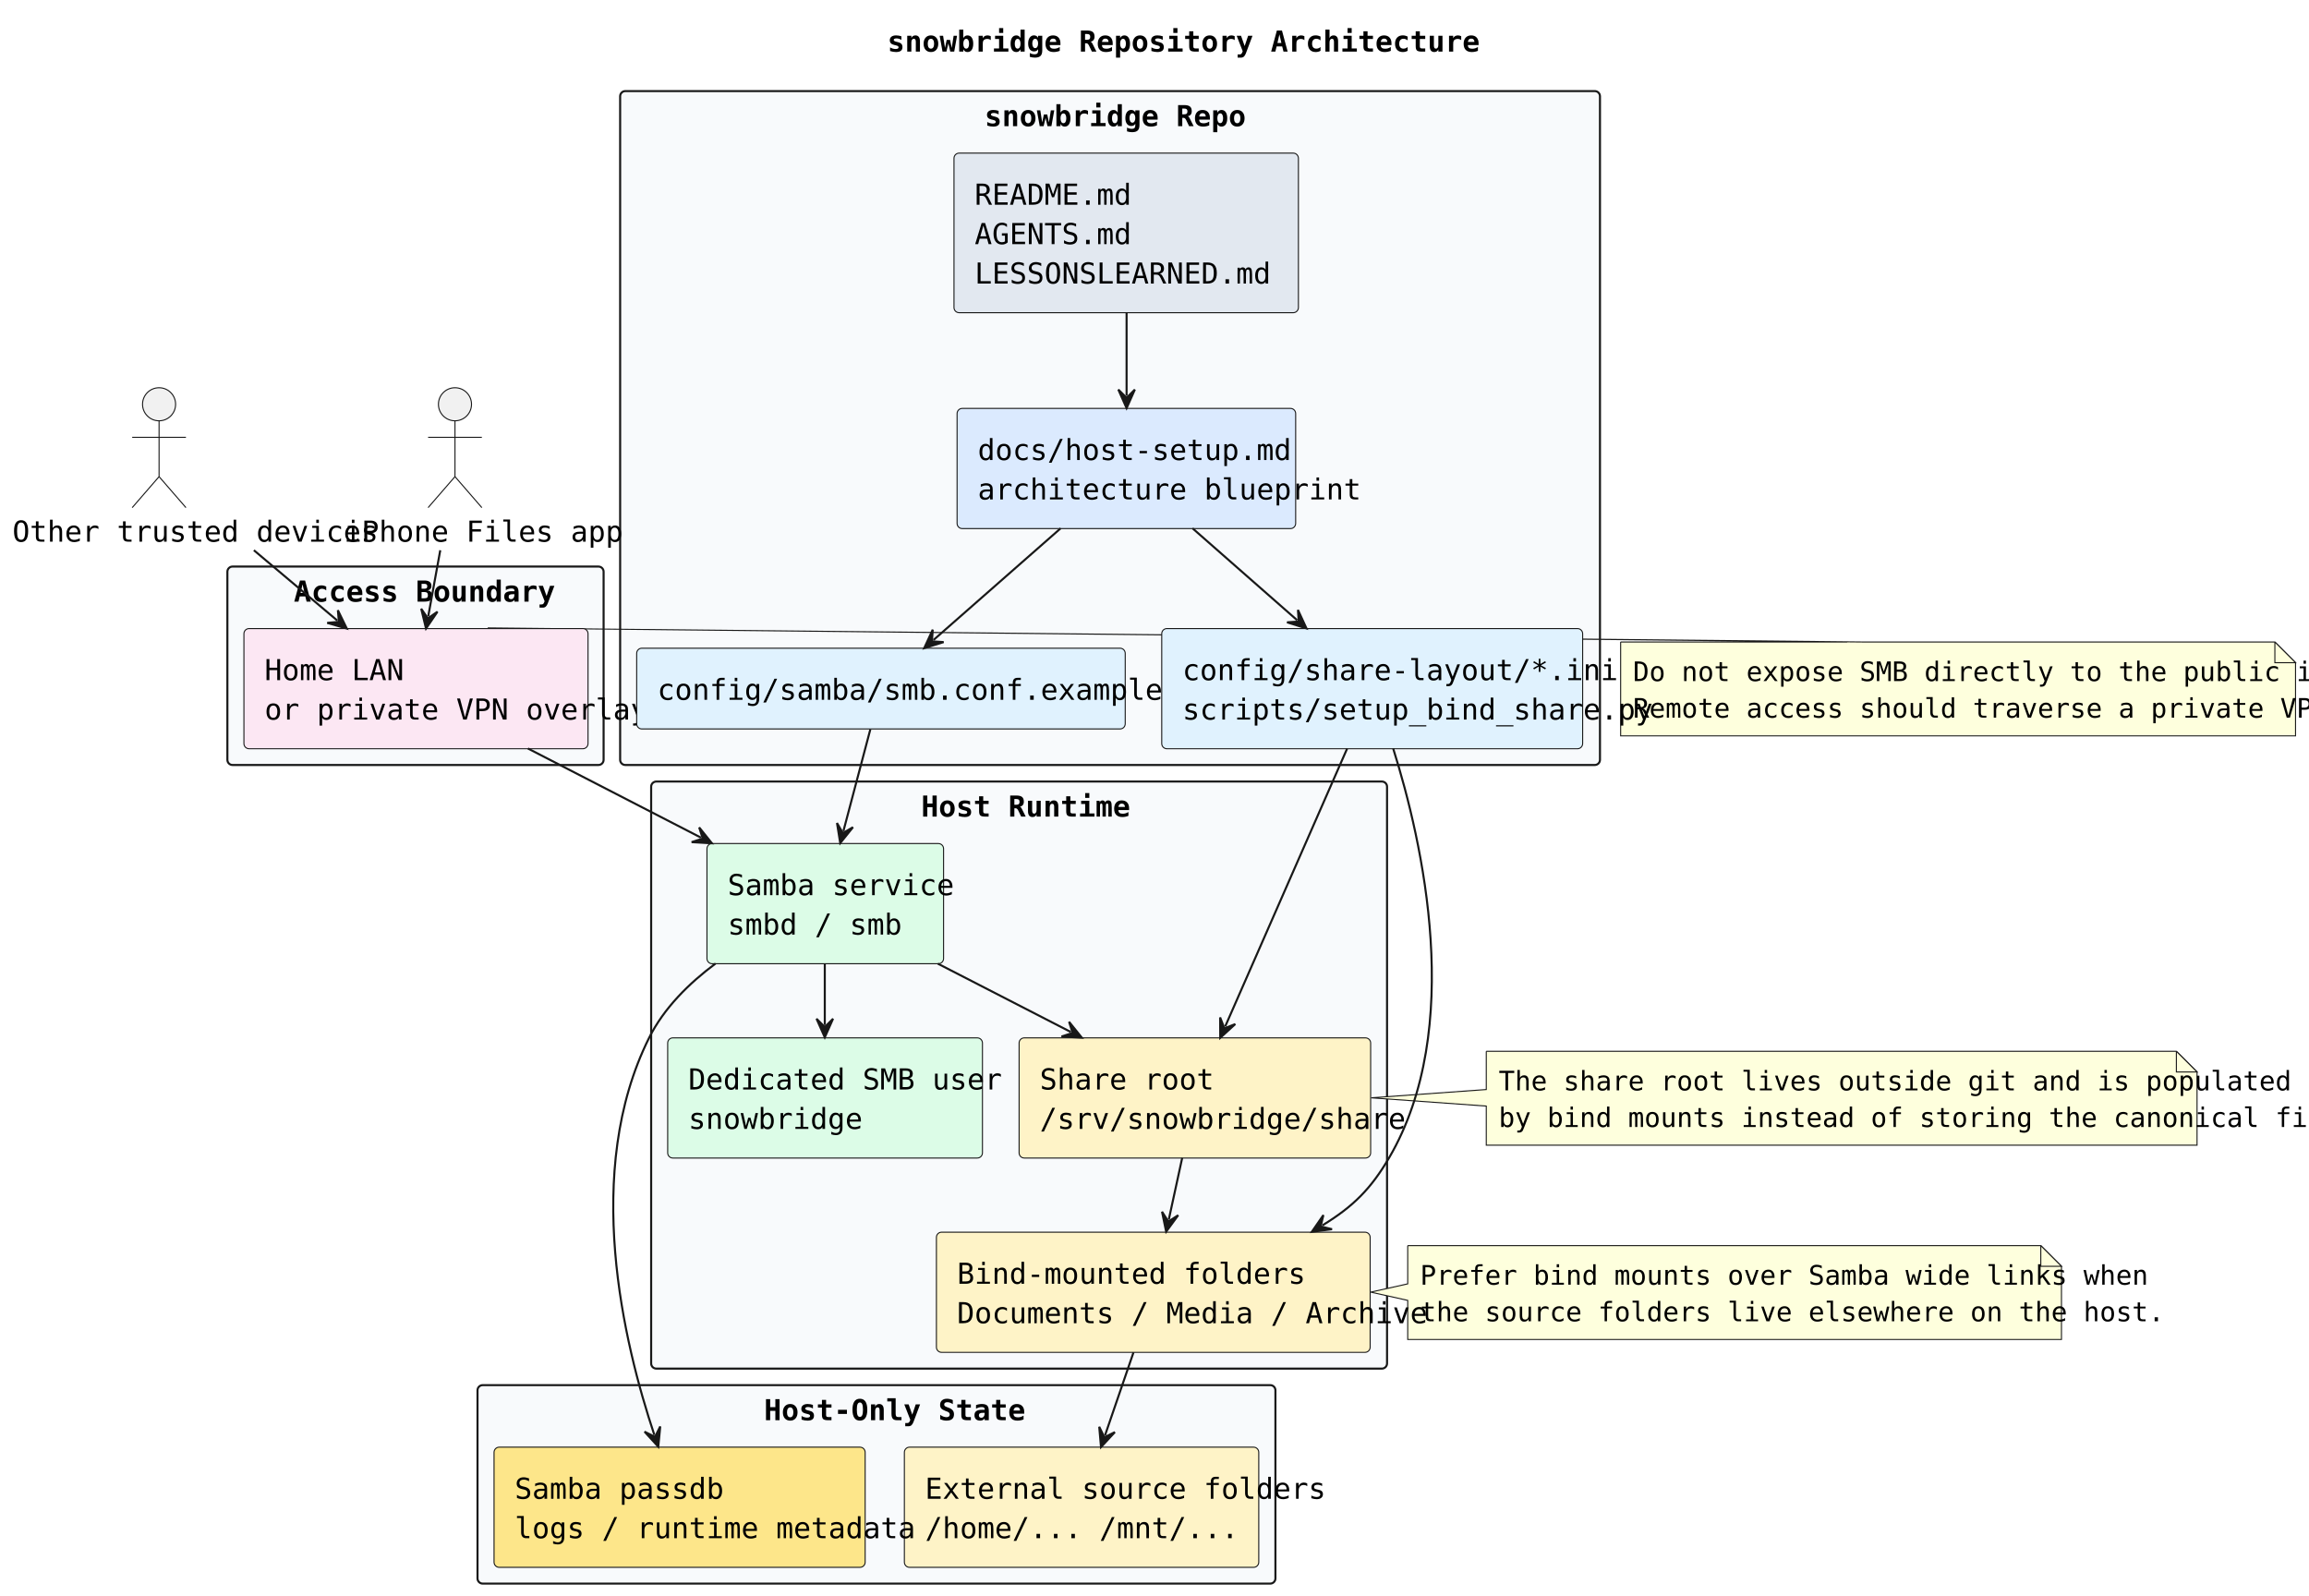
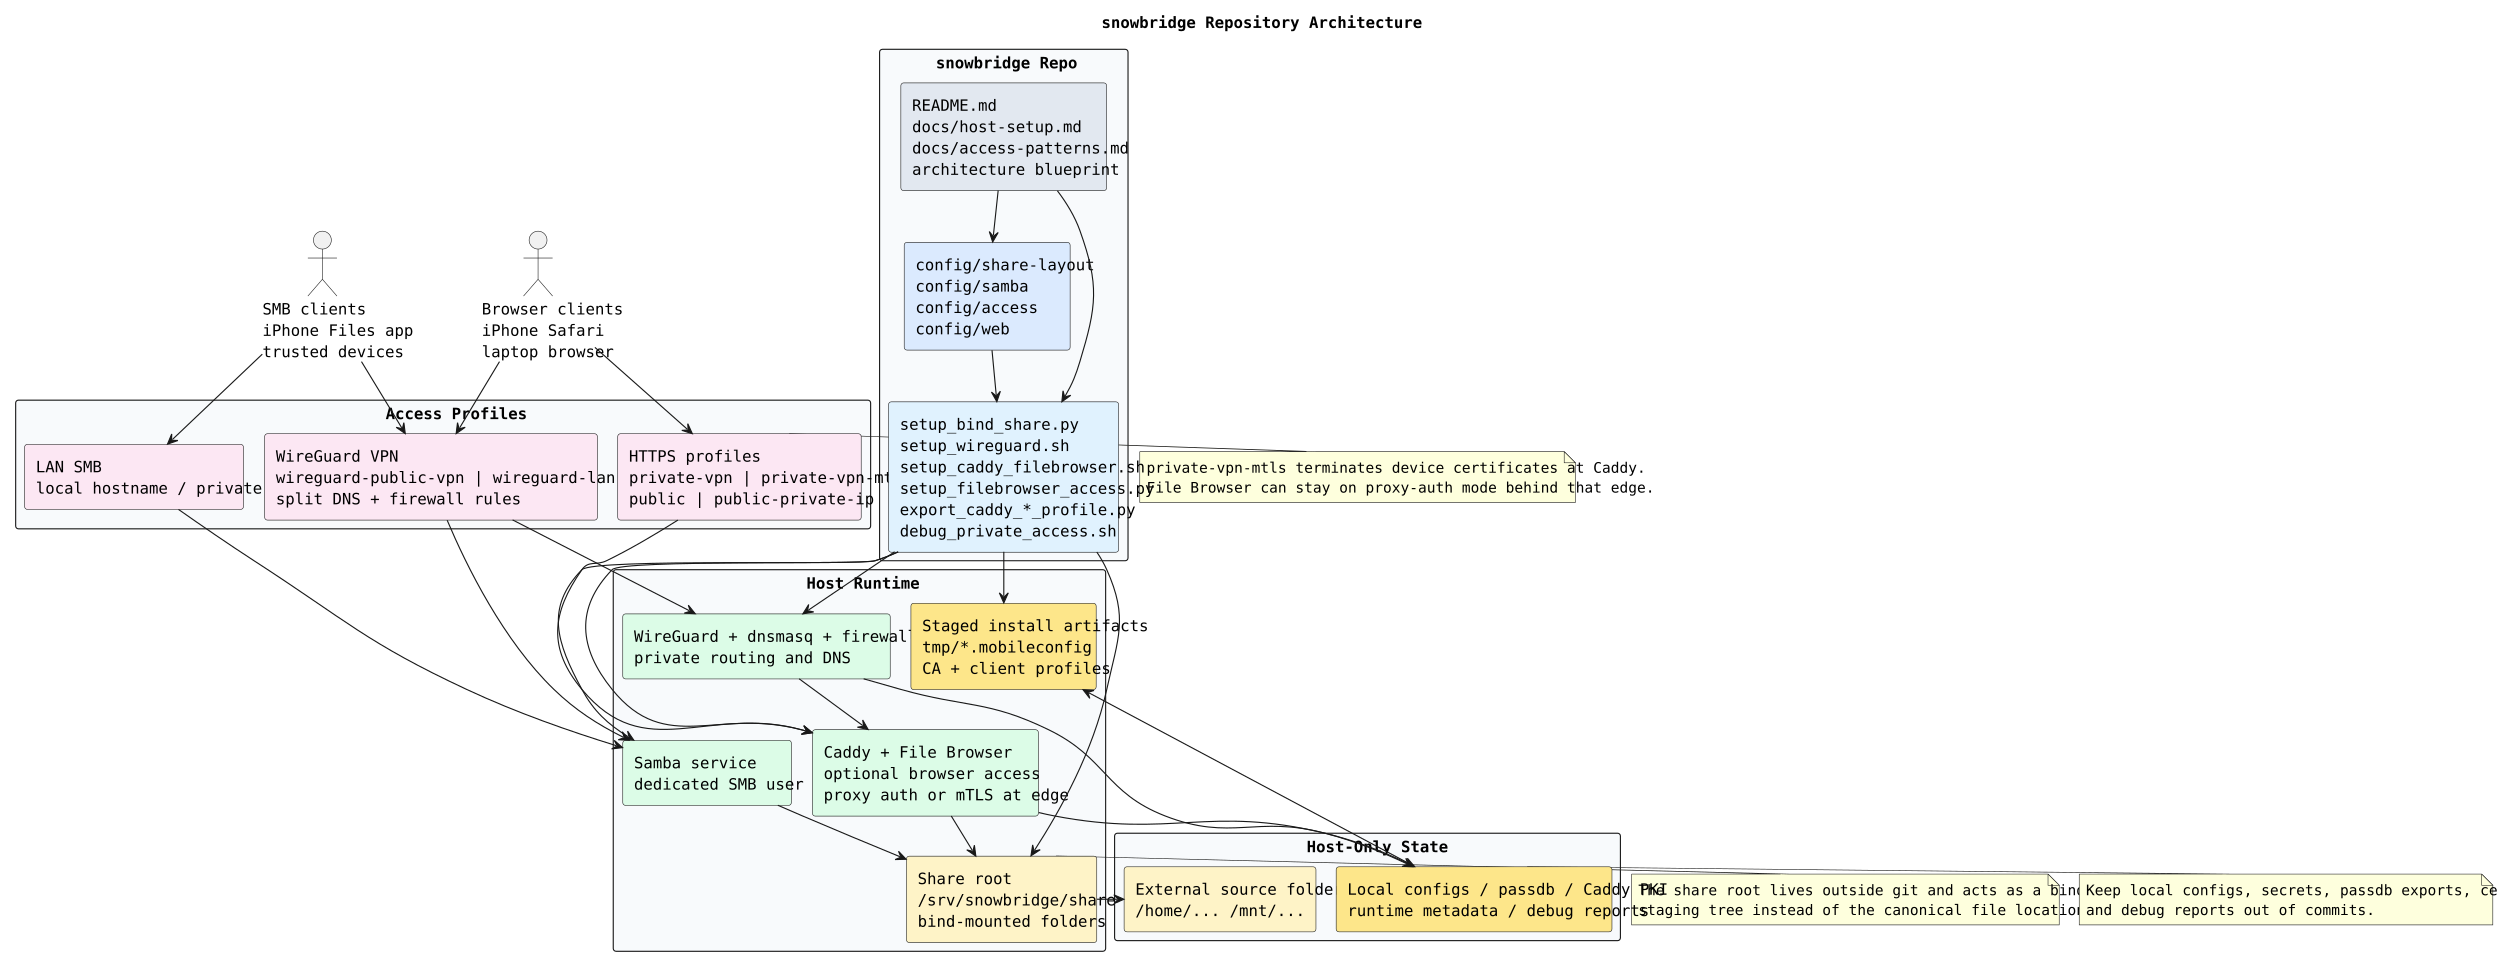
- <svg xmlns="http://www.w3.org/2000/svg" contentStyleType="text/css" data-diagram-type="DESCRIPTION" height="772px" preserveAspectRatio="none" style="width:1117px;height:772px;background:#FFFFFF;" version="1.1" viewBox="0 0 1117 772" width="1117px" zoomAndPan="magnify">
+ <svg xmlns="http://www.w3.org/2000/svg" contentStyleType="text/css" data-diagram-type="DESCRIPTION" height="856px" preserveAspectRatio="none" style="width:2234px;height:856px;background:#FFFFFF;" version="1.1" viewBox="0 0 2234 856" width="2234px" zoomAndPan="magnify">
  <defs />
  <g>
    <g class="title" data-source-line="2">
-       <text fill="#000000" font-family="Monospace" font-size="14" font-weight="bold" lengthAdjust="spacing" textLength="250.445" x="429.277" y="24.966">snowbridge Repository Architecture</text>
-     </g>
-     <g class="cluster" data-qualified-name="Access Boundary" data-source-line="10" id="ent0004">
-       <rect fill="#F8FAFC" height="96" rx="2.5" ry="2.5" style="stroke:#181818;stroke-width:1;" width="182" x="110" y="274.068" />
-       <text fill="#000000" font-family="Monospace" font-size="14" font-weight="bold" lengthAdjust="spacing" textLength="117.719" x="142.141" y="291.034">Access Boundary</text>
-     </g>
-     <g class="cluster" data-qualified-name="snowbridge Repo" data-source-line="14" id="ent0006">
-       <rect fill="#F8FAFC" height="326" rx="2.5" ry="2.5" style="stroke:#181818;stroke-width:1;" width="474" x="300" y="44.068" />
-       <text fill="#000000" font-family="Monospace" font-size="14" font-weight="bold" lengthAdjust="spacing" textLength="121.401" x="476.3" y="61.034">snowbridge Repo</text>
-     </g>
-     <g class="cluster" data-qualified-name="Host Runtime" data-source-line="21" id="ent0011">
-       <rect fill="#F8FAFC" height="284" rx="2.5" ry="2.5" style="stroke:#181818;stroke-width:1;" width="356" x="315" y="378.068" />
-       <text fill="#000000" font-family="Monospace" font-size="14" font-weight="bold" lengthAdjust="spacing" textLength="94.72" x="445.64" y="395.034">Host Runtime</text>
-     </g>
-     <g class="cluster" data-qualified-name="Host-Only State" data-source-line="28" id="ent0016">
-       <rect fill="#F8FAFC" height="96" rx="2.5" ry="2.5" style="stroke:#181818;stroke-width:1;" width="386" x="231" y="670.068" />
-       <text fill="#000000" font-family="Monospace" font-size="14" font-weight="bold" lengthAdjust="spacing" textLength="108.759" x="369.621" y="687.034">Host-Only State</text>
-     </g>
-     <g class="entity" data-qualified-name="iphone" data-source-line="7" id="ent0002">
-       <ellipse cx="220.099" cy="195.568" fill="#F1F1F1" rx="8" ry="8" style="stroke:#181818;stroke-width:0.5;" />
-       <path d="M220.099,203.568 L220.099,230.568 M207.099,211.568 L233.099,211.568 M220.099,230.568 L207.099,245.568 M220.099,230.568 L233.099,245.568" fill="none" style="stroke:#181818;stroke-width:0.5;" />
-       <text fill="#000000" font-family="Monospace" font-size="14" lengthAdjust="spacing" textLength="107.198" x="166.5" y="262.034">iPhone Files app</text>
-     </g>
-     <g class="entity" data-qualified-name="other_clients" data-source-line="8" id="ent0003">
-       <ellipse cx="76.952" cy="195.568" fill="#F1F1F1" rx="8" ry="8" style="stroke:#181818;stroke-width:0.5;" />
-       <path d="M76.952,203.568 L76.952,230.568 M63.952,211.568 L89.952,211.568 M76.952,230.568 L63.952,245.568 M76.952,230.568 L89.952,245.568" fill="none" style="stroke:#181818;stroke-width:0.5;" />
-       <text fill="#000000" font-family="Monospace" font-size="14" lengthAdjust="spacing" textLength="141.904" x="6" y="262.034">Other trusted devices</text>
-     </g>
-     <g class="entity" data-qualified-name="GMN33" data-source-line="51" id="ent0034">
-       <path d="M784,310.568 L784,355.98 A0,0 0 0 0 784,355.98 L1110.487,355.98 A0,0 0 0 0 1110.487,355.98 L1110.487,320.568 L1100.487,310.568 L901.586,310.568 L235.946,303.749 L893.586,310.568 L784,310.568 A0,0 0 0 0 784,310.568" fill="#FEFFDD" style="stroke:#181818;stroke-width:0.5;" />
-       <path d="M1100.487,310.568 L1100.487,320.568 L1110.487,320.568 L1100.487,310.568" fill="#FEFFDD" style="stroke:#181818;stroke-width:0.5;" />
-       <text fill="#000000" font-family="Monospace" font-size="13" lengthAdjust="spacing" textLength="302.874" x="790" y="329.465">Do not expose SMB directly to the public internet.</text>
-       <text fill="#000000" font-family="Monospace" font-size="13" lengthAdjust="spacing" textLength="305.487" x="790" y="347.171">Remote access should traverse a private VPN first.</text>
-     </g>
-     <g class="entity" data-qualified-name="GMN36" data-source-line="56" id="ent0037">
-       <path d="M719,508.568 L719,527.068 L663.28,531.068 L719,535.068 L719,553.98 A0,0 0 0 0 719,553.98 L1062.842,553.98 A0,0 0 0 0 1062.842,553.98 L1062.842,518.568 L1052.842,508.568 L719,508.568 A0,0 0 0 0 719,508.568" fill="#FEFFDD" style="stroke:#181818;stroke-width:0.5;" />
-       <path d="M1052.842,508.568 L1052.842,518.568 L1062.842,518.568 L1052.842,508.568" fill="#FEFFDD" style="stroke:#181818;stroke-width:0.5;" />
-       <text fill="#000000" font-family="Monospace" font-size="13" lengthAdjust="spacing" textLength="293.553" x="725" y="527.465">The share root lives outside git and is populated</text>
-       <text fill="#000000" font-family="Monospace" font-size="13" lengthAdjust="spacing" textLength="322.842" x="725" y="545.171">by bind mounts instead of storing the canonical files.</text>
-     </g>
-     <g class="entity" data-qualified-name="GMN39" data-source-line="61" id="ent0040">
-       <path d="M681,602.568 L681,621.068 L663.101,625.068 L681,629.068 L681,647.98 A0,0 0 0 0 681,647.98 L997.256,647.98 A0,0 0 0 0 997.256,647.98 L997.256,612.568 L987.256,602.568 L681,602.568 A0,0 0 0 0 681,602.568" fill="#FEFFDD" style="stroke:#181818;stroke-width:0.5;" />
-       <path d="M987.256,602.568 L987.256,612.568 L997.256,612.568 L987.256,602.568" fill="#FEFFDD" style="stroke:#181818;stroke-width:0.5;" />
-       <text fill="#000000" font-family="Monospace" font-size="13" lengthAdjust="spacing" textLength="295.256" x="687" y="621.465">Prefer bind mounts over Samba wide links when</text>
-       <text fill="#000000" font-family="Monospace" font-size="13" lengthAdjust="spacing" textLength="276.835" x="687" y="639.171">the source folders live elsewhere on the host.</text>
-     </g>
-     <g class="entity" data-qualified-name="Access Boundary.access_boundary" data-source-line="11" id="ent0005">
-       <rect fill="#FCE7F3" height="58.136" rx="2.5" ry="2.5" style="stroke:#181818;stroke-width:0.5;" width="166.467" x="118" y="304.068" />
-       <text fill="#000000" font-family="Monospace" font-size="14" lengthAdjust="spacing" textLength="70.392" x="128" y="329.034">Home LAN</text>
-       <text fill="#000000" font-family="Monospace" font-size="14" lengthAdjust="spacing" textLength="146.467" x="128" y="348.102">or private VPN overlay</text>
-     </g>
-     <g class="entity" data-qualified-name="snowbridge Repo.repo_docs" data-source-line="15" id="ent0007">
-       <rect fill="#E2E8F0" height="77.204" rx="2.5" ry="2.5" style="stroke:#181818;stroke-width:0.5;" width="166.621" x="461.5" y="74.068" />
-       <text fill="#000000" font-family="Monospace" font-size="14" lengthAdjust="spacing" textLength="81.592" x="471.5" y="99.034">README.md</text>
-       <text fill="#000000" font-family="Monospace" font-size="14" lengthAdjust="spacing" textLength="78.484" x="471.5" y="118.102">AGENTS.md</text>
-       <text fill="#000000" font-family="Monospace" font-size="14" lengthAdjust="spacing" textLength="146.621" x="471.5" y="137.17">LESSONSLEARNED.md</text>
-     </g>
-     <g class="entity" data-qualified-name="snowbridge Repo.ops_docs" data-source-line="16" id="ent0008">
-       <rect fill="#DBEAFE" height="58.136" rx="2.5" ry="2.5" style="stroke:#181818;stroke-width:0.5;" width="163.793" x="463" y="197.568" />
-       <text fill="#000000" font-family="Monospace" font-size="14" lengthAdjust="spacing" textLength="131.474" x="473" y="222.534">docs/host-setup.md</text>
-       <text fill="#000000" font-family="Monospace" font-size="14" lengthAdjust="spacing" textLength="143.793" x="473" y="241.602">architecture blueprint</text>
-     </g>
-     <g class="entity" data-qualified-name="snowbridge Repo.smb_template" data-source-line="17" id="ent0009">
-       <rect fill="#E0F2FE" height="39.068" rx="2.5" ry="2.5" style="stroke:#181818;stroke-width:0.5;" width="236.341" x="308" y="313.568" />
-       <text fill="#000000" font-family="Monospace" font-size="14" lengthAdjust="spacing" textLength="216.341" x="318" y="338.534">config/samba/smb.conf.example</text>
-     </g>
-     <g class="entity" data-qualified-name="snowbridge Repo.bind_layout" data-source-line="18" id="ent0010">
-       <rect fill="#E0F2FE" height="58.136" rx="2.5" ry="2.5" style="stroke:#181818;stroke-width:0.5;" width="203.623" x="562" y="304.068" />
-       <text fill="#000000" font-family="Monospace" font-size="14" lengthAdjust="spacing" textLength="160.817" x="572" y="329.034">config/share-layout/*.ini</text>
-       <text fill="#000000" font-family="Monospace" font-size="14" lengthAdjust="spacing" textLength="183.623" x="572" y="348.102">scripts/setup_bind_share.py</text>
-     </g>
-     <g class="entity" data-qualified-name="Host Runtime.samba_service" data-source-line="22" id="ent0012">
-       <rect fill="#DCFCE7" height="58.136" rx="2.5" ry="2.5" style="stroke:#181818;stroke-width:0.5;" width="114.458" x="342" y="408.068" />
-       <text fill="#000000" font-family="Monospace" font-size="14" lengthAdjust="spacing" textLength="94.458" x="352" y="433.034">Samba service</text>
-       <text fill="#000000" font-family="Monospace" font-size="14" lengthAdjust="spacing" textLength="77.91" x="352" y="452.102">smbd / smb</text>
-     </g>
-     <g class="entity" data-qualified-name="Host Runtime.smb_user" data-source-line="23" id="ent0013">
-       <rect fill="#DCFCE7" height="58.136" rx="2.5" ry="2.5" style="stroke:#181818;stroke-width:0.5;" width="152.272" x="323" y="502.068" />
-       <text fill="#000000" font-family="Monospace" font-size="14" lengthAdjust="spacing" textLength="132.272" x="333" y="527.034">Dedicated SMB user</text>
-       <text fill="#000000" font-family="Monospace" font-size="14" lengthAdjust="spacing" textLength="77.952" x="333" y="546.102">snowbridge</text>
-     </g>
-     <g class="entity" data-qualified-name="Host Runtime.share_root" data-source-line="24" id="ent0014">
-       <rect fill="#FEF3C7" height="58.136" rx="2.5" ry="2.5" style="stroke:#181818;stroke-width:0.5;" width="170.065" x="493" y="502.068" />
-       <text fill="#000000" font-family="Monospace" font-size="14" lengthAdjust="spacing" textLength="69.286" x="503" y="527.034">Share root</text>
-       <text fill="#000000" font-family="Monospace" font-size="14" lengthAdjust="spacing" textLength="150.065" x="503" y="546.102">/srv/snowbridge/share</text>
-     </g>
-     <g class="entity" data-qualified-name="Host Runtime.bind_mounts" data-source-line="25" id="ent0015">
-       <rect fill="#FEF3C7" height="58.136" rx="2.5" ry="2.5" style="stroke:#181818;stroke-width:0.5;" width="209.825" x="453" y="596.068" />
-       <text fill="#000000" font-family="Monospace" font-size="14" lengthAdjust="spacing" textLength="144.437" x="463" y="621.034">Bind-mounted folders</text>
-       <text fill="#000000" font-family="Monospace" font-size="14" lengthAdjust="spacing" textLength="189.825" x="463" y="640.102">Documents / Media / Archive</text>
-     </g>
-     <g class="entity" data-qualified-name="Host-Only State.shared_files" data-source-line="29" id="ent0017">
-       <rect fill="#FEF3C7" height="58.136" rx="2.5" ry="2.5" style="stroke:#181818;stroke-width:0.5;" width="171.437" x="437.5" y="700.068" />
-       <text fill="#000000" font-family="Monospace" font-size="14" lengthAdjust="spacing" textLength="151.437" x="447.5" y="725.034">External source folders</text>
-       <text fill="#000000" font-family="Monospace" font-size="14" lengthAdjust="spacing" textLength="111.888" x="447.5" y="744.102">/home/... /mnt/...</text>
-     </g>
-     <g class="entity" data-qualified-name="Host-Only State.host_state" data-source-line="30" id="ent0018">
-       <rect fill="#FDE68A" height="58.136" rx="2.5" ry="2.5" style="stroke:#181818;stroke-width:0.5;" width="179.529" x="239" y="700.068" />
-       <text fill="#000000" font-family="Monospace" font-size="14" lengthAdjust="spacing" textLength="95.83" x="249" y="725.034">Samba passdb</text>
-       <text fill="#000000" font-family="Monospace" font-size="14" lengthAdjust="spacing" textLength="159.529" x="249" y="744.102">logs / runtime metadata</text>
-     </g>
-     <g class="link" data-entity-1="ent0002" data-entity-2="ent0005" data-link-type="dependency" id="lnk19">
-       <polygon fill="#181818" points="206.092,304.06,211.638,295.92,206.987,299.14,203.767,294.489,206.092,304.06" style="stroke:#181818;stroke-width:1;" />
-       <path d="M212.979,266.183 C210.696,278.741 209.28,286.526 207.166,298.156" fill="none" style="stroke:#181818;stroke-width:1;" />
-     </g>
-     <g class="link" data-entity-1="ent0003" data-entity-2="ent0005" data-link-type="dependency" id="lnk20">
-       <polygon fill="#181818" points="167.765,304.06,163.461,295.201,163.942,300.837,158.305,301.318,167.765,304.06" style="stroke:#181818;stroke-width:1;" />
-       <path d="M122.821,266.183 C137.723,278.741 149.377,288.563 163.177,300.193" fill="none" style="stroke:#181818;stroke-width:1;" />
-     </g>
-     <g class="link" data-entity-1="ent0005" data-entity-2="ent0012" data-link-type="dependency" id="lnk21">
-       <polygon fill="#181818" points="344.411,407.947,338.243,400.269,339.967,405.657,334.579,407.381,344.411,407.947" style="stroke:#181818;stroke-width:1;" />
-       <path d="M255.366,362.075 C283.071,376.347 311.341,390.91 339.078,405.199" fill="none" style="stroke:#181818;stroke-width:1;" />
-     </g>
-     <g class="link" data-entity-1="ent0007" data-entity-2="ent0008" data-link-type="dependency" id="lnk22">
-       <polygon fill="#181818" points="545,197.449,549,188.449,545,192.449,541,188.449,545,197.449" style="stroke:#181818;stroke-width:1;" />
-       <path d="M545,151.174 C545,166.299 545,177.437 545,191.449" fill="none" style="stroke:#181818;stroke-width:1;" />
-     </g>
-     <g class="link" data-entity-1="ent0008" data-entity-2="ent0009" data-link-type="dependency" id="lnk23">
-       <polygon fill="#181818" points="447.086,313.551,456.488,310.618,450.843,310.252,451.21,304.607,447.086,313.551" style="stroke:#181818;stroke-width:1;" />
-       <path d="M513.11,255.572 C492.181,273.951 469.904,293.514 451.595,309.592" fill="none" style="stroke:#181818;stroke-width:1;" />
-     </g>
-     <g class="link" data-entity-1="ent0008" data-entity-2="ent0010" data-link-type="dependency" id="lnk24">
-       <polygon fill="#181818" points="632.022,303.986,627.899,295.042,628.265,300.687,622.62,301.053,632.022,303.986" style="stroke:#181818;stroke-width:1;" />
-       <path d="M576.89,255.572 C593.964,270.565 610.427,285.022 627.514,300.027" fill="none" style="stroke:#181818;stroke-width:1;" />
-     </g>
-     <g class="link" data-entity-1="ent0009" data-entity-2="ent0012" data-link-type="dependency" id="lnk25">
-       <polygon fill="#181818" points="406.469,407.85,412.639,400.173,407.749,403.016,404.906,398.126,406.469,407.85" style="stroke:#181818;stroke-width:1;" />
-       <path d="M421.048,352.776 C416.968,368.19 412.654,384.488 408.005,402.05" fill="none" style="stroke:#181818;stroke-width:1;" />
-     </g>
-     <g class="link" data-entity-1="ent0010" data-entity-2="ent0014" data-link-type="dependency" id="lnk26">
-       <polygon fill="#181818" points="590.299,502.038,597.578,495.404,592.308,497.459,590.252,492.189,590.299,502.038" style="stroke:#181818;stroke-width:1;" />
-       <path d="M651.678,362.15 C635.33,399.409 609.047,459.31 592.71,496.544" fill="none" style="stroke:#181818;stroke-width:1;" />
-     </g>
-     <g class="link" data-entity-1="ent0010" data-entity-2="ent0015" data-link-type="dependency" id="lnk27">
-       <polygon fill="#181818" points="634.606,595.899,644.372,594.624,638.874,593.294,640.204,587.796,634.606,595.899" style="stroke:#181818;stroke-width:1;" />
-       <path d="M673.972,362.113 C688.176,407.275 708.694,497.386 672,560.068 C663.228,575.053 654.64,583.671 639.727,592.773" fill="none" style="stroke:#181818;stroke-width:1;" />
-     </g>
-     <g class="link" data-entity-1="ent0012" data-entity-2="ent0013" data-link-type="dependency" id="lnk28">
-       <polygon fill="#181818" points="399,501.82,403,492.82,399,496.82,395,492.82,399,501.82" style="stroke:#181818;stroke-width:1;" />
-       <path d="M399,466.171 C399,477.479 399,484.497 399,495.82" fill="none" style="stroke:#181818;stroke-width:1;" />
-     </g>
-     <g class="link" data-entity-1="ent0012" data-entity-2="ent0014" data-link-type="dependency" id="lnk29">
-       <polygon fill="#181818" points="523.348,501.979,517.172,494.307,518.901,499.693,513.515,501.422,523.348,501.979" style="stroke:#181818;stroke-width:1;" />
-       <path d="M453.678,466.171 C475.784,477.532 495.909,487.876 518.012,499.236" fill="none" style="stroke:#181818;stroke-width:1;" />
-     </g>
-     <g class="link" data-entity-1="ent0014" data-entity-2="ent0015" data-link-type="dependency" id="lnk30">
-       <polygon fill="#181818" points="564.141,595.82,569.961,587.875,565.203,590.934,562.144,586.176,564.141,595.82" style="stroke:#181818;stroke-width:1;" />
-       <path d="M571.891,560.171 C569.432,571.479 567.877,578.634 565.415,589.957" fill="none" style="stroke:#181818;stroke-width:1;" />
-     </g>
-     <g class="link" data-entity-1="ent0015" data-entity-2="ent0017" data-link-type="dependency" id="lnk31">
-       <polygon fill="#181818" points="532.625,700.018,539.33,692.803,534.248,695.288,531.763,690.207,532.625,700.018" style="stroke:#181818;stroke-width:1;" />
-       <path d="M548.343,654.21 C543.447,668.48 539.465,680.085 534.572,694.343" fill="none" style="stroke:#181818;stroke-width:1;" />
-     </g>
-     <g class="link" data-entity-1="ent0012" data-entity-2="ent0018" data-link-type="dependency" id="lnk32">
-       <polygon fill="#181818" points="318.444,699.857,319.395,690.054,316.864,695.113,311.805,692.582,318.444,699.857" style="stroke:#181818;stroke-width:1;" />
-       <path d="M346.157,466.115 C333.288,475.689 321.174,487.687 314,502.068 C281.704,566.813 301.686,649.547 316.548,694.165" fill="none" style="stroke:#181818;stroke-width:1;" />
+       <text fill="#000000" font-family="Monospace" font-size="14" font-weight="bold" lengthAdjust="spacing" textLength="250.445" x="984.278" y="24.966">snowbridge Repository Architecture</text>
+     </g>
+     <g class="cluster" data-qualified-name="Access Profiles" data-source-line="11" id="ent0004">
+       <rect fill="#F8FAFC" height="115" rx="2.5" ry="2.5" style="stroke:#181818;stroke-width:1;" width="764" x="14" y="357.568" />
+       <text fill="#000000" font-family="Monospace" font-size="14" font-weight="bold" lengthAdjust="spacing" textLength="102.823" x="344.589" y="374.534">Access Profiles</text>
+     </g>
+     <g class="cluster" data-qualified-name="snowbridge Repo" data-source-line="17" id="ent0008">
+       <rect fill="#F8FAFC" height="457" rx="2.5" ry="2.5" style="stroke:#181818;stroke-width:1;" width="222" x="786" y="44.068" />
+       <text fill="#000000" font-family="Monospace" font-size="14" font-weight="bold" lengthAdjust="spacing" textLength="121.401" x="836.3" y="61.034">snowbridge Repo</text>
+     </g>
+     <g class="cluster" data-qualified-name="Host Runtime" data-source-line="23" id="ent0012">
+       <rect fill="#F8FAFC" height="341" rx="2.5" ry="2.5" style="stroke:#181818;stroke-width:1;" width="440" x="548" y="509.068" />
+       <text fill="#000000" font-family="Monospace" font-size="14" font-weight="bold" lengthAdjust="spacing" textLength="94.72" x="720.64" y="526.034">Host Runtime</text>
+     </g>
+     <g class="cluster" data-qualified-name="Host-Only State" data-source-line="31" id="ent0018">
+       <rect fill="#F8FAFC" height="96" rx="2.5" ry="2.5" style="stroke:#181818;stroke-width:1;" width="452" x="996" y="744.568" />
+       <text fill="#000000" font-family="Monospace" font-size="14" font-weight="bold" lengthAdjust="spacing" textLength="108.759" x="1167.621" y="761.534">Host-Only State</text>
+     </g>
+     <g class="entity" data-qualified-name="smb_clients" data-source-line="8" id="ent0002">
+       <ellipse cx="288.099" cy="214.568" fill="#F1F1F1" rx="8" ry="8" style="stroke:#181818;stroke-width:0.5;" />
+       <path d="M288.099,222.568 L288.099,249.568 M275.099,230.568 L301.099,230.568 M288.099,249.568 L275.099,264.568 M288.099,249.568 L301.099,264.568" fill="none" style="stroke:#181818;stroke-width:0.5;" />
+       <text fill="#000000" font-family="Monospace" font-size="14" lengthAdjust="spacing" textLength="75.376" x="234.5" y="281.034">SMB clients</text>
+       <text fill="#000000" font-family="Monospace" font-size="14" lengthAdjust="spacing" textLength="107.198" x="234.5" y="300.102">iPhone Files app</text>
+       <text fill="#000000" font-family="Monospace" font-size="14" lengthAdjust="spacing" textLength="99.946" x="234.5" y="319.17">trusted devices</text>
+     </g>
+     <g class="entity" data-qualified-name="browser_clients" data-source-line="9" id="ent0003">
+       <ellipse cx="480.816" cy="214.568" fill="#F1F1F1" rx="8" ry="8" style="stroke:#181818;stroke-width:0.5;" />
+       <path d="M480.816,222.568 L480.816,249.568 M467.816,230.568 L493.816,230.568 M480.816,249.568 L467.816,264.568 M480.816,249.568 L493.816,264.568" fill="none" style="stroke:#181818;stroke-width:0.5;" />
+       <text fill="#000000" font-family="Monospace" font-size="14" lengthAdjust="spacing" textLength="100.632" x="430.5" y="281.034">Browser clients</text>
+       <text fill="#000000" font-family="Monospace" font-size="14" lengthAdjust="spacing" textLength="86.996" x="430.5" y="300.102">iPhone Safari</text>
+       <text fill="#000000" font-family="Monospace" font-size="14" lengthAdjust="spacing" textLength="100.1" x="430.5" y="319.17">laptop browser</text>
+     </g>
+     <g class="entity" data-qualified-name="GMN44" data-source-line="64" id="ent0045">
+       <path d="M1018.5,403.568 L1018.5,448.98 A0,0 0 0 0 1018.5,448.98 L1407.764,448.98 A0,0 0 0 0 1407.764,448.98 L1407.764,413.568 L1397.764,403.568 L1175.472,403.568 L705.185,387.524 L1167.472,403.568 L1018.5,403.568 A0,0 0 0 0 1018.5,403.568" fill="#FEFFDD" style="stroke:#181818;stroke-width:0.5;" />
+       <path d="M1397.764,403.568 L1397.764,413.568 L1407.764,413.568 L1397.764,403.568" fill="#FEFFDD" style="stroke:#181818;stroke-width:0.5;" />
+       <text fill="#000000" font-family="Monospace" font-size="13" lengthAdjust="spacing" textLength="342.511" x="1024.5" y="422.465">private-vpn-mtls terminates device certificates at Caddy.</text>
+       <text fill="#000000" font-family="Monospace" font-size="13" lengthAdjust="spacing" textLength="368.264" x="1024.5" y="440.171">File Browser can stay on proxy-auth mode behind that edge.</text>
+     </g>
+     <g class="entity" data-qualified-name="GMN47" data-source-line="69" id="ent0048">
+       <path d="M1458,781.068 L1458,826.48 A0,0 0 0 0 1458,826.48 L1840.114,826.48 A0,0 0 0 0 1840.114,826.48 L1840.114,791.068 L1830.114,781.068 L1599.062,781.068 L943.688,764.899 L1591.062,781.068 L1458,781.068 A0,0 0 0 0 1458,781.068" fill="#FEFFDD" style="stroke:#181818;stroke-width:0.5;" />
+       <path d="M1830.114,781.068 L1830.114,791.068 L1840.114,791.068 L1830.114,781.068" fill="#FEFFDD" style="stroke:#181818;stroke-width:0.5;" />
+       <text fill="#000000" font-family="Monospace" font-size="13" lengthAdjust="spacing" textLength="361.114" x="1464" y="799.965">The share root lives outside git and acts as a bind-mounted</text>
+       <text fill="#000000" font-family="Monospace" font-size="13" lengthAdjust="spacing" textLength="299.702" x="1464" y="817.671">staging tree instead of the canonical file location.</text>
+     </g>
+     <g class="entity" data-qualified-name="GMN50" data-source-line="74" id="ent0051">
+       <path d="M1858,781.068 L1858,826.48 A0,0 0 0 0 1858,826.48 L2227.582,826.48 A0,0 0 0 0 2227.582,826.48 L2227.582,791.068 L2217.582,781.068 L1993.88,781.068 L1364.669,774.503 L1985.88,781.068 L1858,781.068 A0,0 0 0 0 1858,781.068" fill="#FEFFDD" style="stroke:#181818;stroke-width:0.5;" />
+       <path d="M2217.582,781.068 L2217.582,791.068 L2227.582,791.068 L2217.582,781.068" fill="#FEFFDD" style="stroke:#181818;stroke-width:0.5;" />
+       <text fill="#000000" font-family="Monospace" font-size="13" lengthAdjust="spacing" textLength="348.582" x="1864" y="799.965">Keep local configs, secrets, passdb exports, cert material,</text>
+       <text fill="#000000" font-family="Monospace" font-size="13" lengthAdjust="spacing" textLength="213.525" x="1864" y="817.671">and debug reports out of commits.</text>
+     </g>
+     <g class="entity" data-qualified-name="Access Profiles.lan_smb" data-source-line="12" id="ent0005">
+       <rect fill="#FCE7F3" height="58.136" rx="2.5" ry="2.5" style="stroke:#181818;stroke-width:0.5;" width="195.545" x="22" y="397.068" />
+       <text fill="#000000" font-family="Monospace" font-size="14" lengthAdjust="spacing" textLength="60.046" x="32" y="422.034">LAN SMB</text>
+       <text fill="#000000" font-family="Monospace" font-size="14" lengthAdjust="spacing" textLength="175.545" x="32" y="441.102">local hostname / private IP</text>
+     </g>
+     <g class="entity" data-qualified-name="Access Profiles.wireguard_profiles" data-source-line="13" id="ent0006">
+       <rect fill="#FCE7F3" height="77.204" rx="2.5" ry="2.5" style="stroke:#181818;stroke-width:0.5;" width="297.311" x="236.5" y="387.568" />
+       <text fill="#000000" font-family="Monospace" font-size="14" lengthAdjust="spacing" textLength="102.55" x="246.5" y="412.534">WireGuard VPN</text>
+       <text fill="#000000" font-family="Monospace" font-size="14" lengthAdjust="spacing" textLength="277.311" x="246.5" y="431.602">wireguard-public-vpn | wireguard-lan-vpn</text>
+       <text fill="#000000" font-family="Monospace" font-size="14" lengthAdjust="spacing" textLength="159.543" x="246.5" y="450.67">split DNS + firewall rules</text>
+     </g>
+     <g class="entity" data-qualified-name="Access Profiles.https_profiles" data-source-line="14" id="ent0007">
+       <rect fill="#FCE7F3" height="77.204" rx="2.5" ry="2.5" style="stroke:#181818;stroke-width:0.5;" width="217.567" x="552" y="387.568" />
+       <text fill="#000000" font-family="Monospace" font-size="14" lengthAdjust="spacing" textLength="95.242" x="562" y="412.534">HTTPS profiles</text>
+       <text fill="#000000" font-family="Monospace" font-size="14" lengthAdjust="spacing" textLength="197.567" x="562" y="431.602">private-vpn | private-vpn-mtls</text>
+       <text fill="#000000" font-family="Monospace" font-size="14" lengthAdjust="spacing" textLength="161.783" x="562" y="450.67">public | public-private-ip</text>
+     </g>
+     <g class="entity" data-qualified-name="snowbridge Repo.repo_docs" data-source-line="18" id="ent0009">
+       <rect fill="#E2E8F0" height="96.272" rx="2.5" ry="2.5" style="stroke:#181818;stroke-width:0.5;" width="183.883" x="805" y="74.068" />
+       <text fill="#000000" font-family="Monospace" font-size="14" lengthAdjust="spacing" textLength="81.592" x="815" y="99.034">README.md</text>
+       <text fill="#000000" font-family="Monospace" font-size="14" lengthAdjust="spacing" textLength="131.474" x="815" y="118.102">docs/host-setup.md</text>
+       <text fill="#000000" font-family="Monospace" font-size="14" lengthAdjust="spacing" textLength="163.883" x="815" y="137.17">docs/access-patterns.md</text>
+       <text fill="#000000" font-family="Monospace" font-size="14" lengthAdjust="spacing" textLength="143.793" x="815" y="156.238">architecture blueprint</text>
+     </g>
+     <g class="entity" data-qualified-name="snowbridge Repo.repo_config" data-source-line="19" id="ent0010">
+       <rect fill="#DBEAFE" height="96.272" rx="2.5" ry="2.5" style="stroke:#181818;stroke-width:0.5;" width="148.268" x="808" y="216.568" />
+       <text fill="#000000" font-family="Monospace" font-size="14" lengthAdjust="spacing" textLength="128.268" x="818" y="241.534">config/share-layout</text>
+       <text fill="#000000" font-family="Monospace" font-size="14" lengthAdjust="spacing" textLength="90.202" x="818" y="260.602">config/samba</text>
+       <text fill="#000000" font-family="Monospace" font-size="14" lengthAdjust="spacing" textLength="88.69" x="818" y="279.67">config/access</text>
+       <text fill="#000000" font-family="Monospace" font-size="14" lengthAdjust="spacing" textLength="73.598" x="818" y="298.738">config/web</text>
+     </g>
+     <g class="entity" data-qualified-name="snowbridge Repo.repo_scripts" data-source-line="20" id="ent0011">
+       <rect fill="#E0F2FE" height="134.407" rx="2.5" ry="2.5" style="stroke:#181818;stroke-width:0.5;" width="205.639" x="794" y="359.068" />
+       <text fill="#000000" font-family="Monospace" font-size="14" lengthAdjust="spacing" textLength="135.226" x="804" y="384.034">setup_bind_share.py</text>
+       <text fill="#000000" font-family="Monospace" font-size="14" lengthAdjust="spacing" textLength="130.046" x="804" y="403.102">setup_wireguard.sh</text>
+       <text fill="#000000" font-family="Monospace" font-size="14" lengthAdjust="spacing" textLength="181.579" x="804" y="422.17">setup_caddy_filebrowser.sh</text>
+       <text fill="#000000" font-family="Monospace" font-size="14" lengthAdjust="spacing" textLength="185.639" x="804" y="441.238">setup_filebrowser_access.py</text>
+       <text fill="#000000" font-family="Monospace" font-size="14" lengthAdjust="spacing" textLength="170.813" x="804" y="460.305">export_caddy_*_profile.py</text>
+       <text fill="#000000" font-family="Monospace" font-size="14" lengthAdjust="spacing" textLength="162.441" x="804" y="479.373">debug_private_access.sh</text>
+     </g>
+     <g class="entity" data-qualified-name="Host Runtime.samba_service" data-source-line="24" id="ent0013">
+       <rect fill="#DCFCE7" height="58.136" rx="2.5" ry="2.5" style="stroke:#181818;stroke-width:0.5;" width="150.661" x="556.5" y="661.568" />
+       <text fill="#000000" font-family="Monospace" font-size="14" lengthAdjust="spacing" textLength="94.458" x="566.5" y="686.534">Samba service</text>
+       <text fill="#000000" font-family="Monospace" font-size="14" lengthAdjust="spacing" textLength="130.661" x="566.5" y="705.602">dedicated SMB user</text>
+     </g>
+     <g class="entity" data-qualified-name="Host Runtime.share_root" data-source-line="25" id="ent0014">
+       <rect fill="#FEF3C7" height="77.204" rx="2.5" ry="2.5" style="stroke:#181818;stroke-width:0.5;" width="170.065" x="810" y="765.068" />
+       <text fill="#000000" font-family="Monospace" font-size="14" lengthAdjust="spacing" textLength="69.286" x="820" y="790.034">Share root</text>
+       <text fill="#000000" font-family="Monospace" font-size="14" lengthAdjust="spacing" textLength="150.065" x="820" y="809.102">/srv/snowbridge/share</text>
+       <text fill="#000000" font-family="Monospace" font-size="14" lengthAdjust="spacing" textLength="143.947" x="820" y="828.17">bind-mounted folders</text>
+     </g>
+     <g class="entity" data-qualified-name="Host Runtime.private_access" data-source-line="26" id="ent0015">
+       <rect fill="#DCFCE7" height="58.136" rx="2.5" ry="2.5" style="stroke:#181818;stroke-width:0.5;" width="239.001" x="556.5" y="548.568" />
+       <text fill="#000000" font-family="Monospace" font-size="14" lengthAdjust="spacing" textLength="219.001" x="566.5" y="573.534">WireGuard + dnsmasq + firewalld</text>
+       <text fill="#000000" font-family="Monospace" font-size="14" lengthAdjust="spacing" textLength="159.333" x="566.5" y="592.602">private routing and DNS</text>
+     </g>
+     <g class="entity" data-qualified-name="Host Runtime.web_stack" data-source-line="27" id="ent0016">
+       <rect fill="#DCFCE7" height="77.204" rx="2.5" ry="2.5" style="stroke:#181818;stroke-width:0.5;" width="201.887" x="726" y="652.068" />
+       <text fill="#000000" font-family="Monospace" font-size="14" lengthAdjust="spacing" textLength="137.115" x="736" y="677.034">Caddy + File Browser</text>
+       <text fill="#000000" font-family="Monospace" font-size="14" lengthAdjust="spacing" textLength="158.465" x="736" y="696.102">optional browser access</text>
+       <text fill="#000000" font-family="Monospace" font-size="14" lengthAdjust="spacing" textLength="181.887" x="736" y="715.17">proxy auth or mTLS at edge</text>
+     </g>
+     <g class="entity" data-qualified-name="Host Runtime.staged_profiles" data-source-line="28" id="ent0017">
+       <rect fill="#FDE68A" height="77.204" rx="2.5" ry="2.5" style="stroke:#181818;stroke-width:0.5;" width="165.543" x="814" y="539.068" />
+       <text fill="#000000" font-family="Monospace" font-size="14" lengthAdjust="spacing" textLength="145.543" x="824" y="564.034">Staged install artifacts</text>
+       <text fill="#000000" font-family="Monospace" font-size="14" lengthAdjust="spacing" textLength="129.597" x="824" y="583.102">tmp/*.mobileconfig</text>
+       <text fill="#000000" font-family="Monospace" font-size="14" lengthAdjust="spacing" textLength="121.772" x="824" y="602.17">CA + client profiles</text>
+     </g>
+     <g class="entity" data-qualified-name="Host-Only State.shared_files" data-source-line="32" id="ent0019">
+       <rect fill="#FEF3C7" height="58.136" rx="2.5" ry="2.5" style="stroke:#181818;stroke-width:0.5;" width="171.437" x="1004.5" y="774.568" />
+       <text fill="#000000" font-family="Monospace" font-size="14" lengthAdjust="spacing" textLength="151.437" x="1014.5" y="799.534">External source folders</text>
+       <text fill="#000000" font-family="Monospace" font-size="14" lengthAdjust="spacing" textLength="111.888" x="1014.5" y="818.602">/home/... /mnt/...</text>
+     </g>
+     <g class="entity" data-qualified-name="Host-Only State.host_state" data-source-line="33" id="ent0020">
+       <rect fill="#FDE68A" height="58.136" rx="2.5" ry="2.5" style="stroke:#181818;stroke-width:0.5;" width="246.449" x="1194" y="774.568" />
+       <text fill="#000000" font-family="Monospace" font-size="14" lengthAdjust="spacing" textLength="223.873" x="1204" y="799.534">Local configs / passdb / Caddy PKI</text>
+       <text fill="#000000" font-family="Monospace" font-size="14" lengthAdjust="spacing" textLength="226.449" x="1204" y="818.602">runtime metadata / debug reports</text>
+     </g>
+     <g class="link" data-entity-1="ent0002" data-entity-2="ent0005" data-link-type="dependency" id="lnk21">
+       <polygon fill="#181818" points="149.675,396.894,158.957,393.598,153.302,393.451,153.448,387.796,149.675,396.894" style="stroke:#181818;stroke-width:1;" />
+       <path d="M234.382,316.473 C206.342,343.095 177.433,370.541 154.027,392.763" fill="none" style="stroke:#181818;stroke-width:1;" />
+     </g>
+     <g class="link" data-entity-1="ent0002" data-entity-2="ent0006" data-link-type="dependency" id="lnk22">
+       <polygon fill="#181818" points="362.135,387.471,360.876,377.702,359.537,383.199,354.041,381.859,362.135,387.471" style="stroke:#181818;stroke-width:1;" />
+       <path d="M323.019,323.151 C336.043,344.567 347.358,363.173 359.017,382.344" fill="none" style="stroke:#181818;stroke-width:1;" />
+     </g>
+     <g class="link" data-entity-1="ent0003" data-entity-2="ent0006" data-link-type="dependency" id="lnk23">
+       <polygon fill="#181818" points="407.629,387.471,415.697,381.822,410.207,383.187,408.843,377.697,407.629,387.471" style="stroke:#181818;stroke-width:1;" />
+       <path d="M446.342,323.151 C433.452,344.567 422.262,363.158 410.723,382.33" fill="none" style="stroke:#181818;stroke-width:1;" />
+     </g>
+     <g class="link" data-entity-1="ent0003" data-entity-2="ent0007" data-link-type="dependency" id="lnk24">
+       <polygon fill="#181818" points="618.663,387.553,614.58,378.59,614.921,384.237,609.274,384.577,618.663,387.553" style="stroke:#181818;stroke-width:1;" />
+       <path d="M531.619,310.422 C559.071,334.747 588.121,360.489 614.172,383.573" fill="none" style="stroke:#181818;stroke-width:1;" />
+     </g>
+     <g class="link" data-entity-1="ent0005" data-entity-2="ent0013" data-link-type="dependency" id="lnk25">
+       <polygon fill="#181818" points="556.321,668.07,548.907,661.586,551.545,666.591,546.54,669.228,556.321,668.07" style="stroke:#181818;stroke-width:1;" />
+       <path d="M159.498,455.235 C179.525,469.298 204.345,486.397 227,501.068 C309.853,554.721 327.562,574.307 417,616.068 C461.857,637.013 508.673,653.311 550.59,666.295" fill="none" style="stroke:#181818;stroke-width:1;" />
+     </g>
+     <g class="link" data-entity-1="ent0006" data-entity-2="ent0013" data-link-type="dependency" id="lnk26">
+       <polygon fill="#181818" points="562.305,661.49,556.054,653.879,557.836,659.248,552.467,661.03,562.305,661.49" style="stroke:#181818;stroke-width:1;" />
+       <path d="M399.578,464.861 C417.074,506.213 449.807,572.415 495,616.068 C514.22,634.633 533.7,647.14 556.942,658.799" fill="none" style="stroke:#181818;stroke-width:1;" />
+     </g>
+     <g class="link" data-entity-1="ent0006" data-entity-2="ent0015" data-link-type="dependency" id="lnk27">
+       <polygon fill="#181818" points="621.284,548.458,615.107,540.787,616.837,546.173,611.451,547.903,621.284,548.458" style="stroke:#181818;stroke-width:1;" />
+       <path d="M458.056,464.6 C508.732,490.635 569.812,522.014 615.948,545.716" fill="none" style="stroke:#181818;stroke-width:1;" />
+     </g>
+     <g class="link" data-entity-1="ent0015" data-entity-2="ent0016" data-link-type="dependency" id="lnk28">
+       <polygon fill="#181818" points="775.786,651.921,770.904,643.367,771.758,648.959,766.165,649.813,775.786,651.921" style="stroke:#181818;stroke-width:1;" />
+       <path d="M714.104,606.578 C732.801,620.322 750.756,633.521 770.952,648.367" fill="none" style="stroke:#181818;stroke-width:1;" />
+     </g>
+     <g class="link" data-entity-1="ent0007" data-entity-2="ent0016" data-link-type="dependency" id="lnk29">
+       <polygon fill="#181818" points="725.854,654.727,718.265,648.451,721.039,653.38,716.11,656.155,725.854,654.727" style="stroke:#181818;stroke-width:1;" />
+       <path d="M605.767,464.734 C586.135,477.219 563.551,490.59 542,501.068 C532.643,505.617 525.969,500.546 520,509.068 C492.717,548.019 489.562,579.53 520,616.068 C576.689,684.117 630.267,629.836 716,652.068 C719.249,652.91 716.762,652.183 720.076,653.111" fill="none" style="stroke:#181818;stroke-width:1;" />
+     </g>
+     <g class="link" data-entity-1="ent0009" data-entity-2="ent0010" data-link-type="dependency" id="lnk30">
+       <polygon fill="#181818" points="887.049,216.278,891.982,207.753,887.58,211.306,884.027,206.904,887.049,216.278" style="stroke:#181818;stroke-width:1;" />
+       <path d="M891.963,170.243 C890.38,185.071 889.27,195.476 887.686,210.312" fill="none" style="stroke:#181818;stroke-width:1;" />
+     </g>
+     <g class="link" data-entity-1="ent0009" data-entity-2="ent0011" data-link-type="dependency" id="lnk31">
+       <polygon fill="#181818" points="948.873,359.027,956.847,353.246,951.38,354.701,949.925,349.234,948.873,359.027" style="stroke:#181818;stroke-width:1;" />
+       <path d="M944.894,170.49 C953.133,181.347 960.487,193.438 965,206.068 C982.498,255.036 980.069,273.299 965,323.068 C961.269,335.392 958.512,342.396 951.882,353.836" fill="none" style="stroke:#181818;stroke-width:1;" />
+     </g>
+     <g class="link" data-entity-1="ent0010" data-entity-2="ent0011" data-link-type="dependency" id="lnk32">
+       <polygon fill="#181818" points="890.781,358.936,893.92,349.601,890.313,353.958,885.956,350.351,890.781,358.936" style="stroke:#181818;stroke-width:1;" />
+       <path d="M886.46,312.991 C887.816,327.408 888.769,337.548 890.219,352.963" fill="none" style="stroke:#181818;stroke-width:1;" />
+     </g>
+     <g class="link" data-entity-1="ent0011" data-entity-2="ent0013" data-link-type="dependency" id="lnk33">
+       <polygon fill="#181818" points="566.395,661.45,560.826,653.327,562.136,658.83,556.633,660.141,566.395,661.45" style="stroke:#181818;stroke-width:1;" />
+       <path d="M802.605,493.167 C795.815,496.234 788.915,498.92 782,501.068 C768.093,505.387 530.139,498.615 520,509.068 C486.89,543.204 497.409,574.221 520,616.068 C530.33,635.203 542.945,647.021 561.285,658.306" fill="none" style="stroke:#181818;stroke-width:1;" />
+     </g>
+     <g class="link" data-entity-1="ent0011" data-entity-2="ent0014" data-link-type="dependency" id="lnk34">
+       <polygon fill="#181818" points="921.284,764.721,929.522,759.323,923.993,760.518,922.798,754.989,921.284,764.721" style="stroke:#181818;stroke-width:1;" />
+       <path d="M980.108,493.331 C983.534,498.349 986.549,503.601 989,509.068 C1008.452,552.463 999.176,569.614 989,616.068 C976.897,671.321 947.889,723.446 924.534,759.678" fill="none" style="stroke:#181818;stroke-width:1;" />
+     </g>
+     <g class="link" data-entity-1="ent0011" data-entity-2="ent0015" data-link-type="dependency" id="lnk35">
+       <polygon fill="#181818" points="717.451,548.528,727.147,546.798,721.592,545.726,722.664,540.172,717.451,548.528" style="stroke:#181818;stroke-width:1;" />
+       <path d="M799.423,493.076 C770.631,512.553 745.622,529.471 722.421,545.166" fill="none" style="stroke:#181818;stroke-width:1;" />
+     </g>
+     <g class="link" data-entity-1="ent0011" data-entity-2="ent0016" data-link-type="dependency" id="lnk36">
+       <polygon fill="#181818" points="725.822,654.847,718.298,648.492,721.021,653.451,716.063,656.174,725.822,654.847" style="stroke:#181818;stroke-width:1;" />
+       <path d="M802.596,493.139 C795.808,496.212 788.912,498.908 782,501.068 C769.532,504.964 556.078,499.675 547,509.068 C513.95,543.262 517.081,579.104 547,616.068 C595.316,675.76 641.942,631.744 716,652.068 C719.237,652.956 716.756,652.209 720.061,653.171" fill="none" style="stroke:#181818;stroke-width:1;" />
+     </g>
+     <g class="link" data-entity-1="ent0011" data-entity-2="ent0017" data-link-type="dependency" id="lnk37">
+       <polygon fill="#181818" points="897,538.77,901,529.77,897,533.77,893,529.77,897,538.77" style="stroke:#181818;stroke-width:1;" />
+       <path d="M897,493.076 C897,508.72 897,518.882 897,532.77" fill="none" style="stroke:#181818;stroke-width:1;" />
+     </g>
+     <g class="link" data-entity-1="ent0013" data-entity-2="ent0014" data-link-type="dependency" id="lnk38">
+       <polygon fill="#181818" points="809.719,767.837,802.919,760.713,805.095,765.934,799.874,768.111,809.719,767.837" style="stroke:#181818;stroke-width:1;" />
+       <path d="M695.054,719.586 C702.442,722.809 709.88,726.028 717,729.068 C747.133,741.934 774.732,753.437 804.17,765.554" fill="none" style="stroke:#181818;stroke-width:1;" />
+     </g>
+     <g class="link" data-entity-1="ent0014" data-entity-2="ent0019" data-link-type="dependency" id="lnk39">
+       <polygon fill="#181818" points="1004.307,803.568,995.307,799.568,999.307,803.568,995.307,807.568,1004.307,803.568" style="stroke:#181818;stroke-width:1;" />
+       <path d="M980.312,803.568 C988.311,803.568 990.309,803.568 998.307,803.568" fill="none" style="stroke:#181818;stroke-width:1;" />
+     </g>
+     <g class="link" data-entity-1="ent0015" data-entity-2="ent0020" data-link-type="dependency" id="lnk40">
+       <polygon fill="#181818" points="1262.697,774.432,1256.241,766.994,1258.168,772.312,1252.85,774.24,1262.697,774.432" style="stroke:#181818;stroke-width:1;" />
+       <path d="M771.754,606.596 C782.954,609.817 794.224,613.033 805,616.068 C863.531,632.556 882.292,625.52 937,652.068 C988.742,677.176 987.435,708.129 1041,729.068 C1100.54,752.343 1122.214,728.158 1184,744.568 C1210.781,751.681 1233.669,760.846 1257.263,771.888" fill="none" style="stroke:#181818;stroke-width:1;" />
+     </g>
+     <g class="link" data-entity-1="ent0016" data-entity-2="ent0014" data-link-type="dependency" id="lnk41">
+       <polygon fill="#181818" points="872.002,765.027,870.711,755.263,869.39,760.764,863.89,759.442,872.002,765.027" style="stroke:#181818;stroke-width:1;" />
+       <path d="M850.022,729.148 C857.111,740.72 861.78,748.341 868.868,759.911" fill="none" style="stroke:#181818;stroke-width:1;" />
+     </g>
+     <g class="link" data-entity-1="ent0016" data-entity-2="ent0020" data-link-type="dependency" id="lnk42">
+       <polygon fill="#181818" points="1264.124,774.462,1257.713,766.986,1259.609,772.315,1254.279,774.211,1264.124,774.462" style="stroke:#181818;stroke-width:1;" />
+       <path d="M928.225,726.102 C932.856,727.199 937.463,728.197 942,729.068 C1047.845,749.379 1079.252,719.201 1184,744.568 C1211.421,751.208 1234.886,760.564 1258.705,771.886" fill="none" style="stroke:#181818;stroke-width:1;" />
+     </g>
+     <g class="link" data-entity-1="ent0020" data-entity-2="ent0017" data-link-type="dependency" id="lnk43">
+       <polygon fill="#181818" points="967.772,616.313,973.831,624.078,972.184,618.666,977.596,617.019,967.772,616.313" style="stroke:#181818;stroke-width:1;" />
+       <path d="M1264.252,774.436 C1189.243,734.431 1056.878,663.836 973.067,619.137" fill="none" style="stroke:#181818;stroke-width:1;" />
    </g>
  </g>
</svg>
